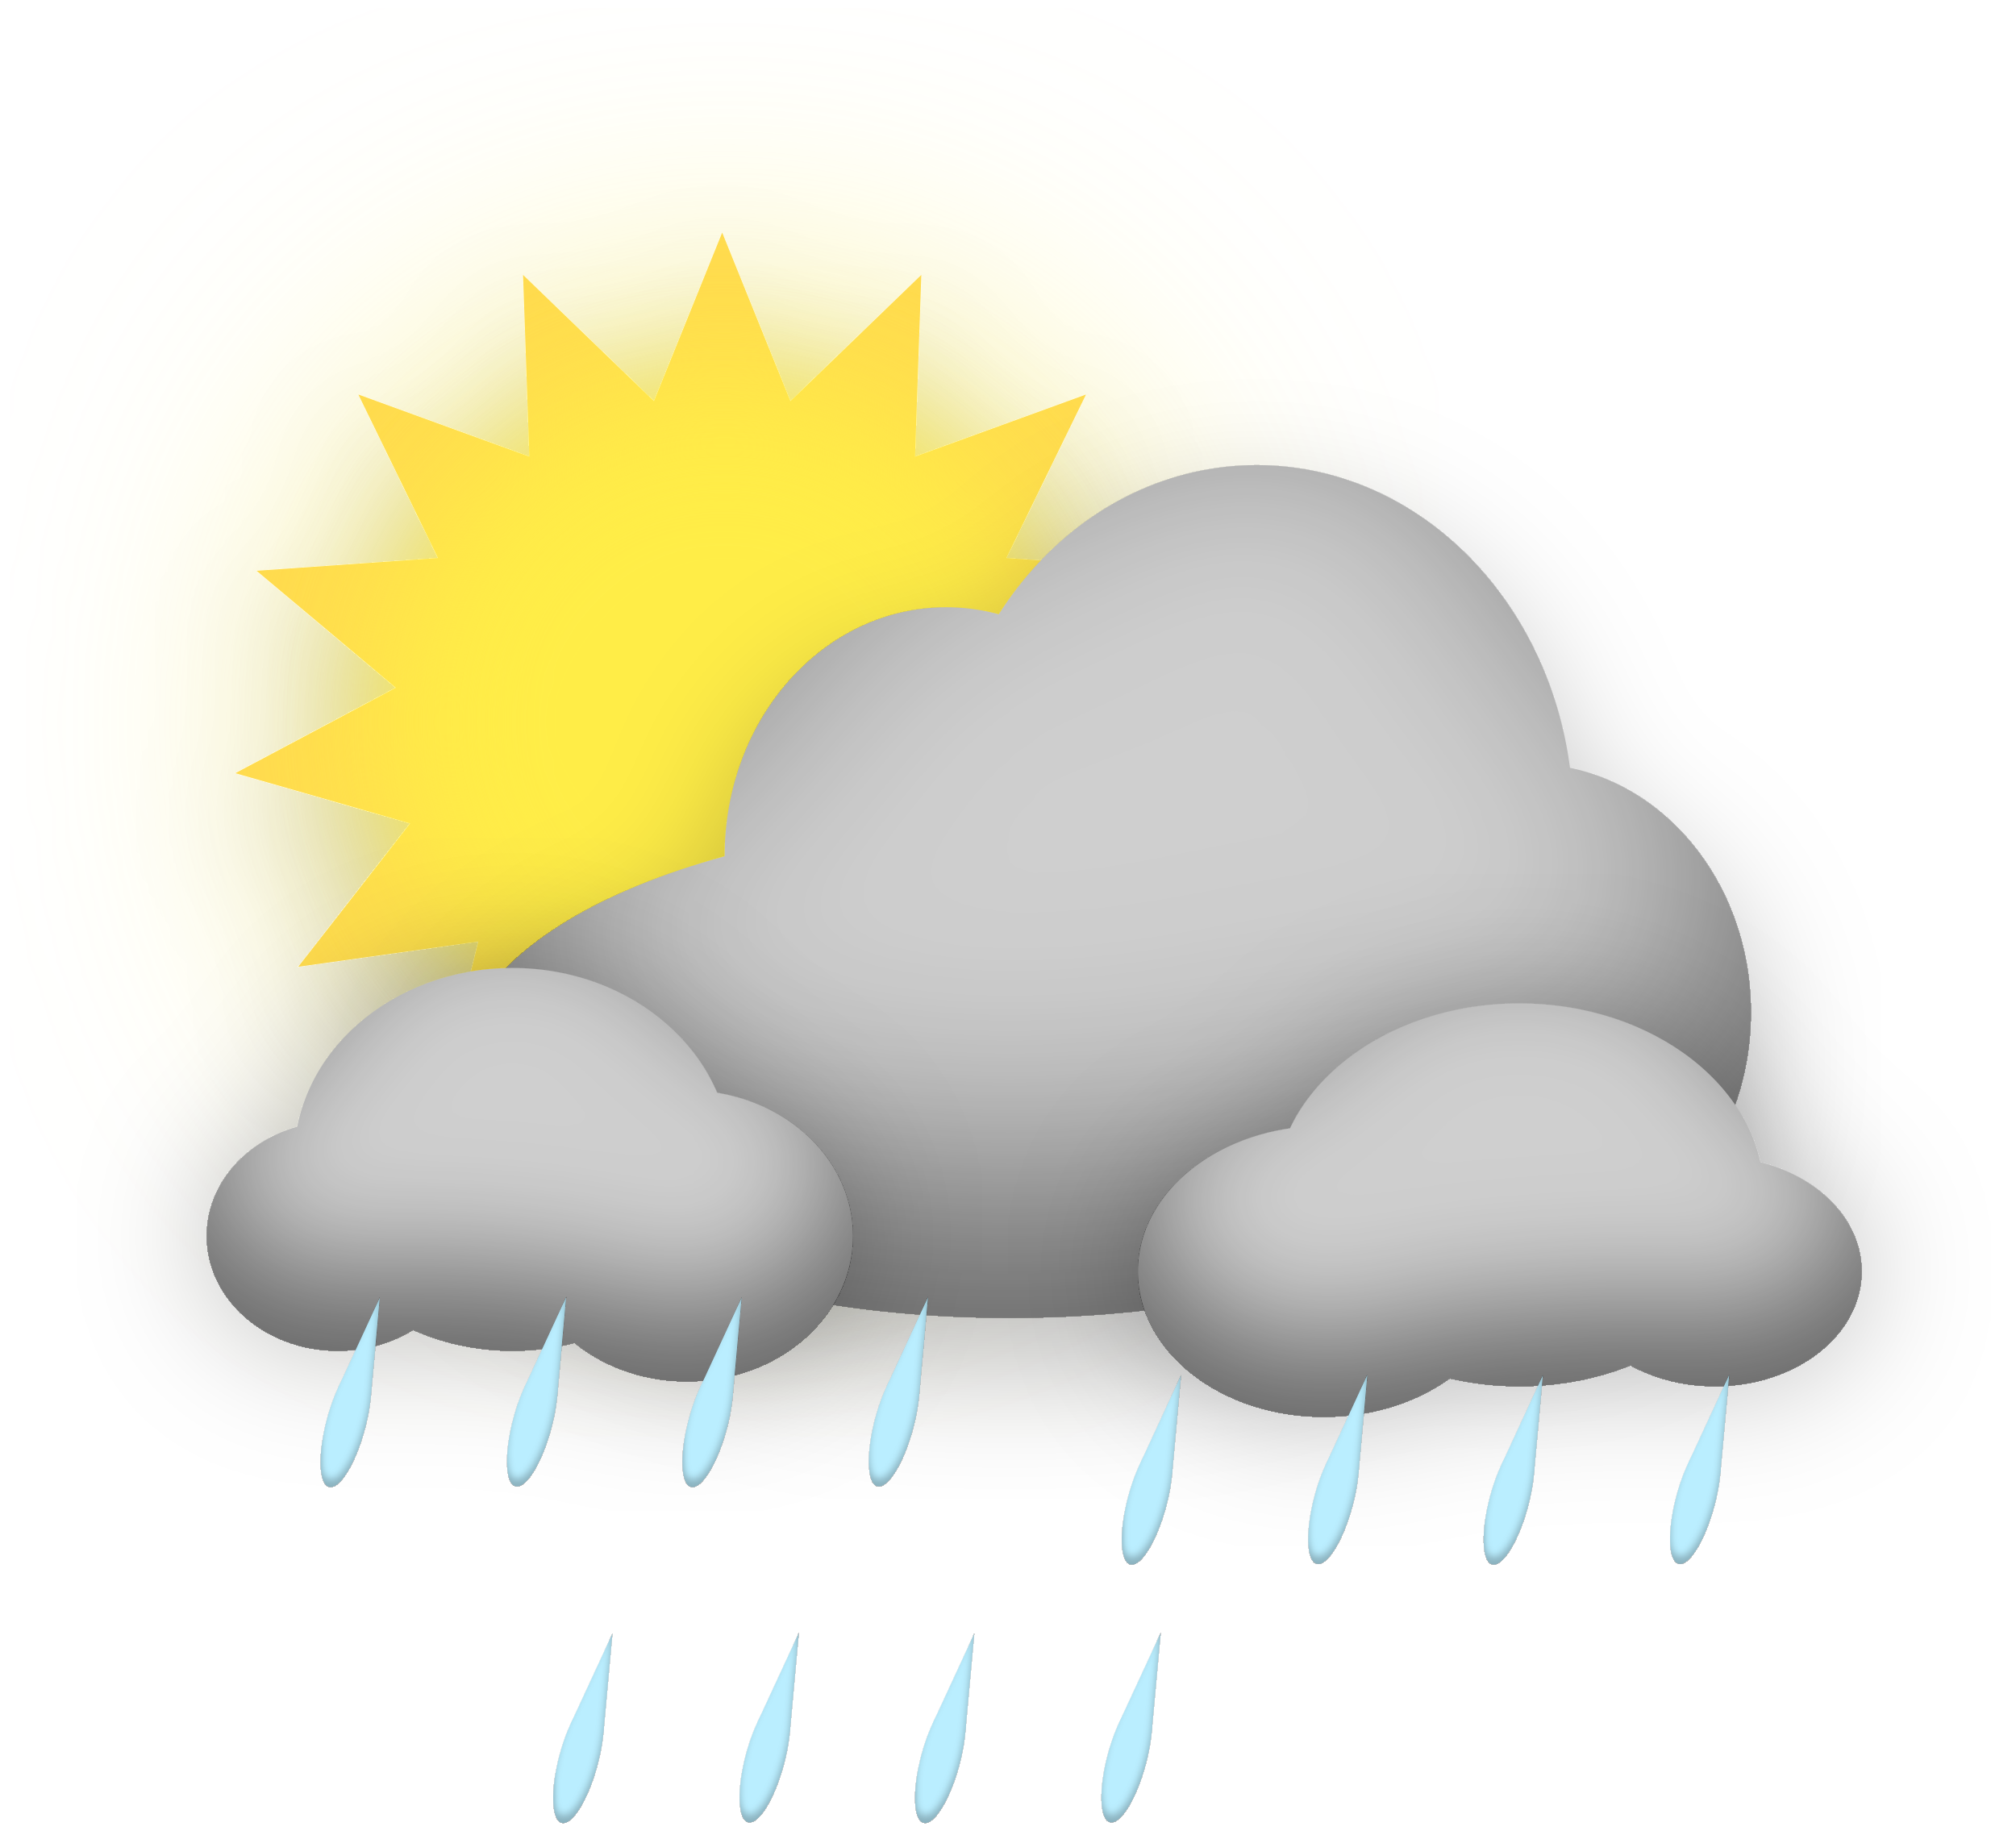
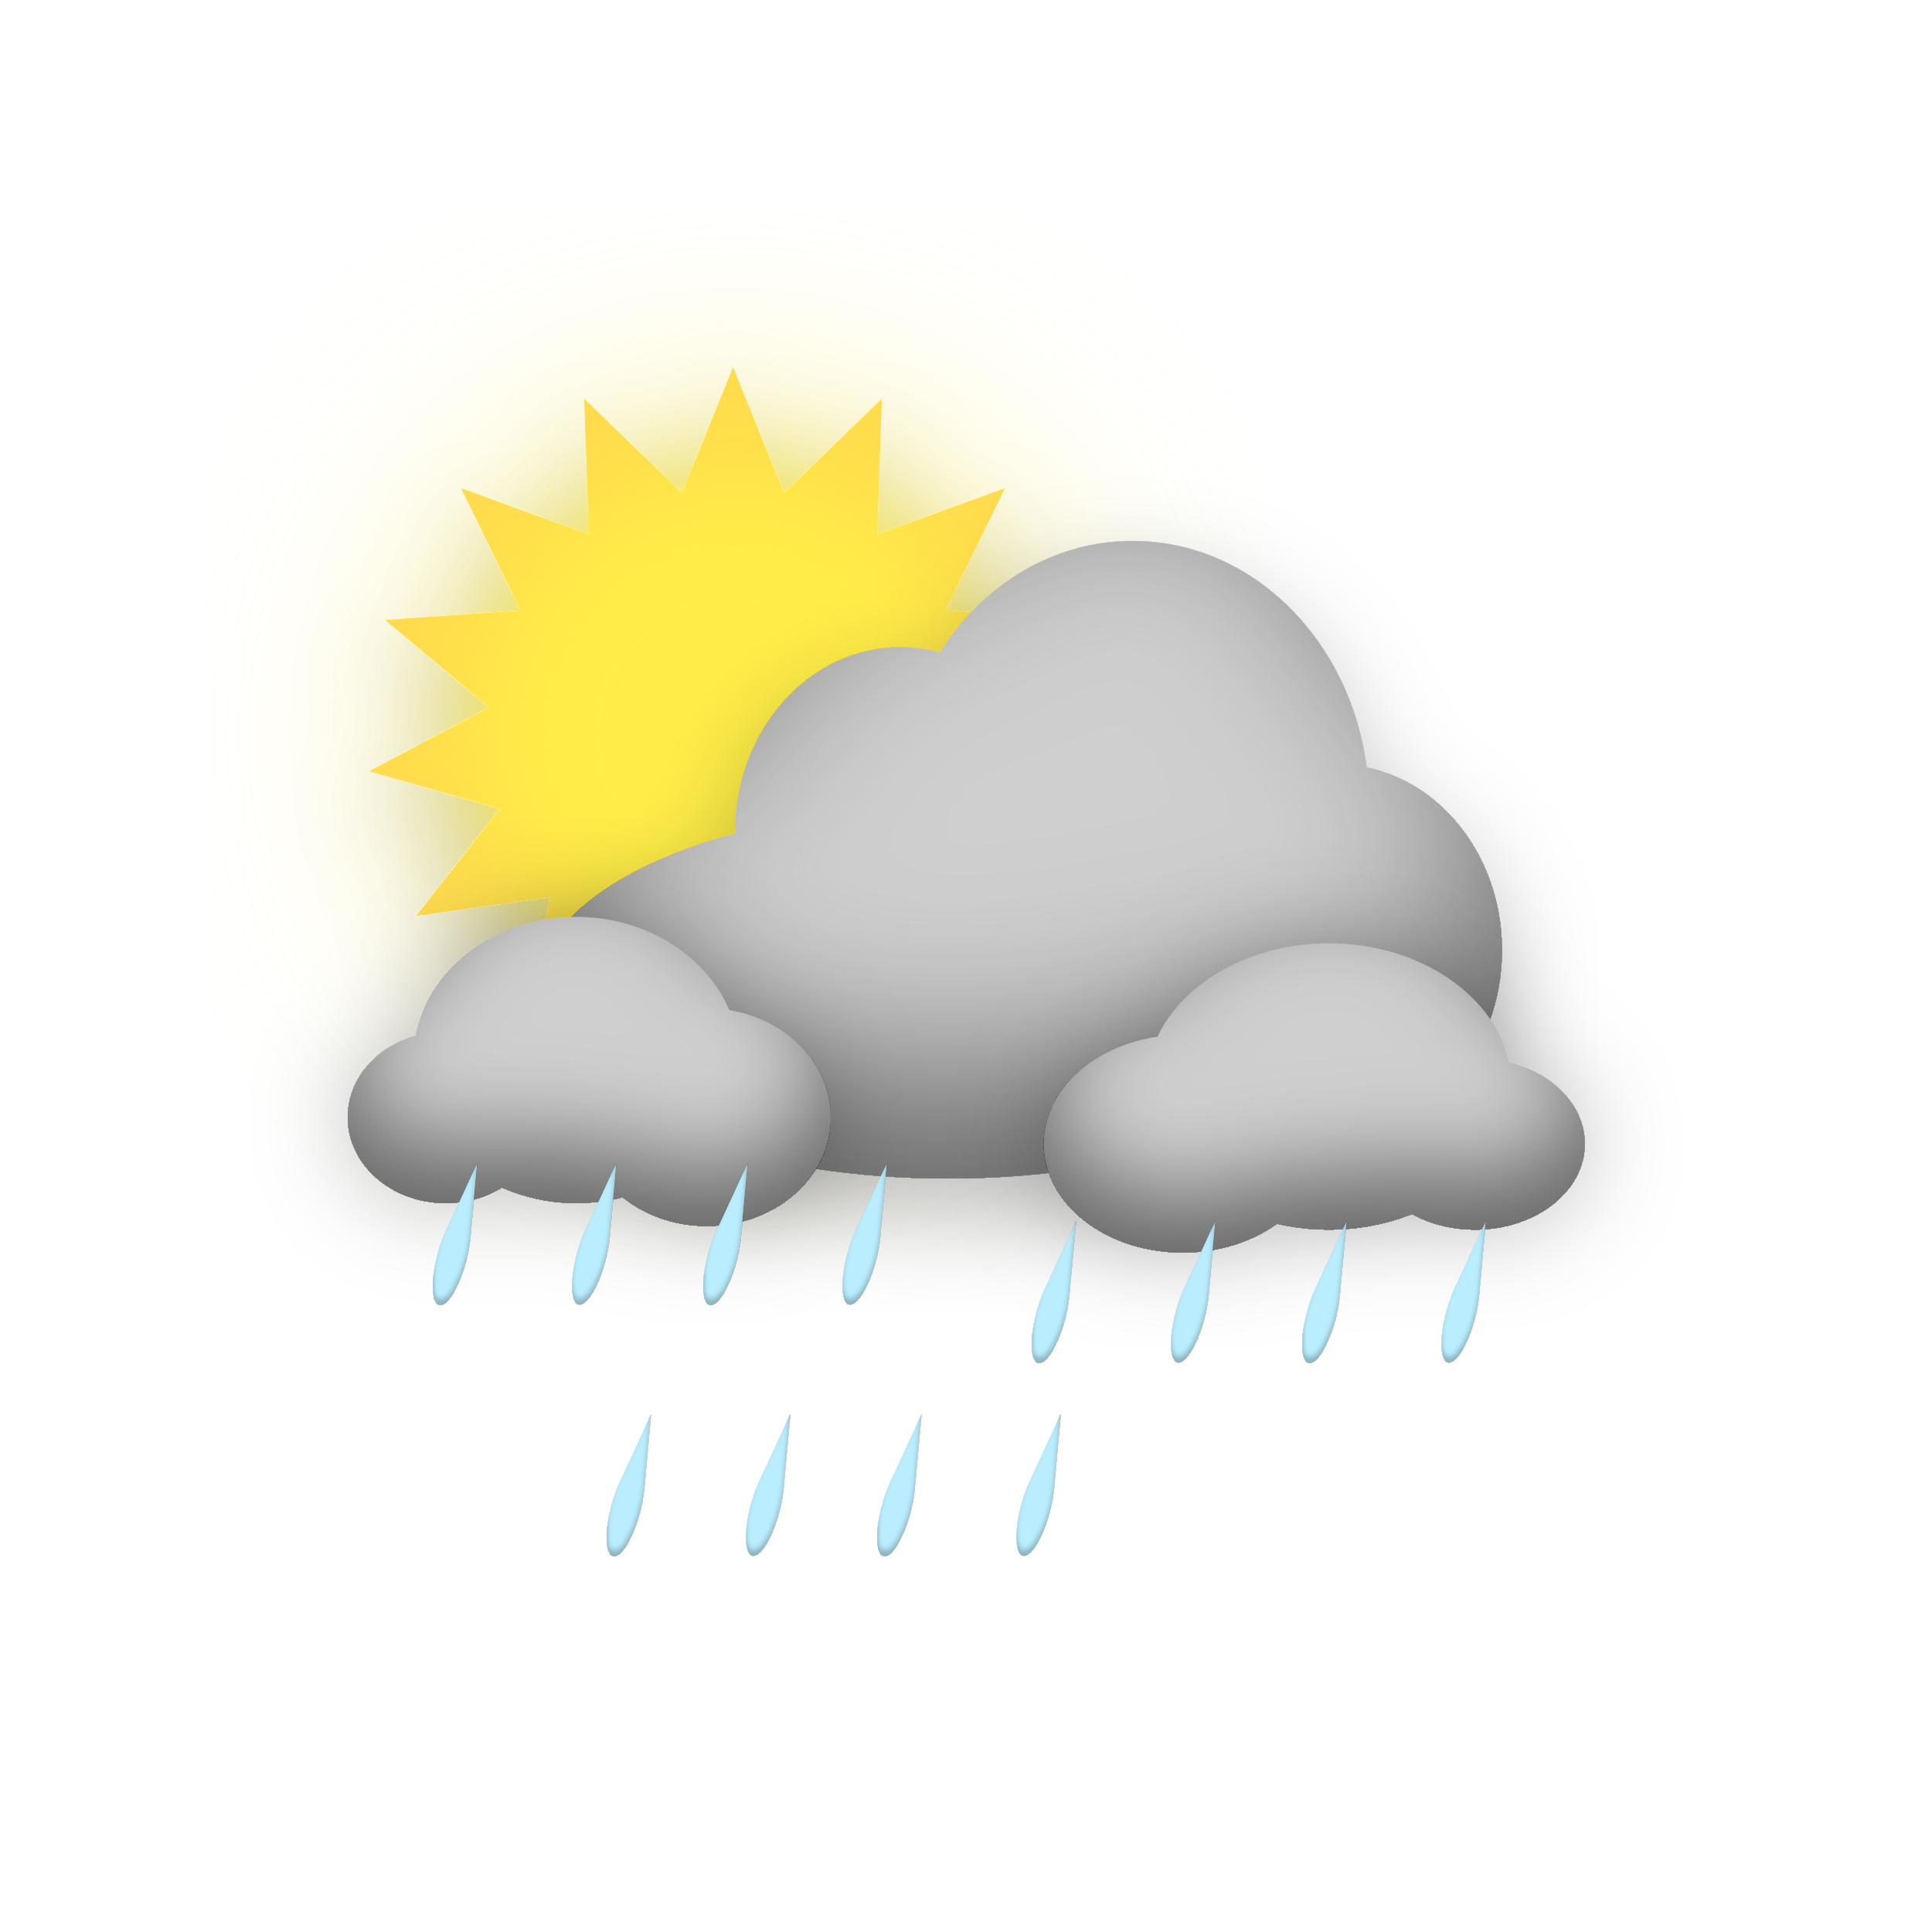
- <svg xmlns="http://www.w3.org/2000/svg" width="78" height="71" viewBox="0 0 78 71" fill="none">
+ <svg xmlns="http://www.w3.org/2000/svg" width="100" height="100" viewBox="0 0 100 100" fill="none">
  <g filter="url(#filter0_d_207_532)">
-     <path d="M27.942 9L30.58 15.528L35.646 10.638L35.401 17.674L42.018 15.267L38.932 21.596L45.956 22.088L40.563 26.615L46.779 29.921L40.011 31.863L44.345 37.412L37.373 36.433L39.075 43.266L33.103 39.535L31.88 46.469L27.942 40.632L24.003 46.469L22.78 39.535L16.808 43.266L18.51 36.433L11.538 37.412L15.872 31.863L9.104 29.921L15.32 26.615L9.927 22.088L16.951 21.596L13.865 15.267L20.482 17.674L20.237 10.638L25.303 15.528L27.942 9Z" fill="#FFD84F" />
+     <path d="M37.941 19L40.58 25.528L45.646 20.638L45.401 27.674L52.018 25.267L48.932 31.596L55.956 32.088L50.563 36.615L56.779 39.921L50.011 41.863L54.345 47.412L47.373 46.433L49.075 53.266L43.103 49.535L41.88 56.469L37.941 50.632L34.003 56.469L32.78 49.535L26.808 53.266L28.51 46.433L21.538 47.412L25.872 41.863L19.104 39.921L25.32 36.615L19.927 32.088L26.951 31.596L23.865 25.267L30.482 27.674L30.237 20.638L35.303 25.528L37.941 19Z" fill="#FFD84F" />
  </g>
  <g filter="url(#filter1_f_207_532)">
-     <ellipse cx="28.029" cy="27.942" rx="12.628" ry="12.628" fill="#FFED47" />
+     <ellipse cx="38.029" cy="37.942" rx="12.628" ry="12.628" fill="#FFED47" />
  </g>
  <g filter="url(#filter2_f_207_532)">
-     <ellipse cx="28.029" cy="27.942" rx="12.628" ry="12.628" fill="#FFED47" />
+     <ellipse cx="38.029" cy="37.942" rx="12.628" ry="12.628" fill="#FFED47" />
  </g>
  <g filter="url(#filter3_di_207_532)">
-     <path d="M60.879 31.75C60.879 39.344 55.393 45.5 48.624 45.5C41.856 45.5 36.37 39.344 36.37 31.75C36.37 24.156 41.856 18 48.624 18C55.393 18 60.879 24.156 60.879 31.75Z" fill="#CFCFCF" />
-     <path d="M67.742 39.175C67.742 44.491 63.901 48.8 59.164 48.8C54.426 48.8 50.585 44.491 50.585 39.175C50.585 33.859 54.426 29.55 59.164 29.55C63.901 29.55 67.742 33.859 67.742 39.175Z" fill="#CFCFCF" />
-     <path d="M45.193 33.125C45.193 38.441 41.352 42.75 36.615 42.75C31.877 42.75 28.036 38.441 28.036 33.125C28.036 27.809 31.877 23.5 36.615 23.5C41.352 23.5 45.193 27.809 45.193 33.125Z" fill="#CFCFCF" />
-     <path d="M60.389 41.375C60.389 46.691 50.842 51 39.066 51C27.289 51 17.742 46.691 17.742 41.375C17.742 36.059 27.289 31.75 39.066 31.75C50.842 31.75 60.389 36.059 60.389 41.375Z" fill="#CFCFCF" />
+     <path d="M70.879 41.75C70.879 49.344 65.393 55.5 58.624 55.5C51.856 55.5 46.37 49.344 46.37 41.75C46.37 34.156 51.856 28 58.624 28C65.393 28 70.879 34.156 70.879 41.75Z" fill="#CFCFCF" />
+     <path d="M77.742 49.175C77.742 54.491 73.901 58.8 69.164 58.8C64.426 58.8 60.585 54.491 60.585 49.175C60.585 43.859 64.426 39.55 69.164 39.55C73.901 39.55 77.742 43.859 77.742 49.175Z" fill="#CFCFCF" />
+     <path d="M55.193 43.125C55.193 48.441 51.352 52.75 46.615 52.75C41.877 52.75 38.036 48.441 38.036 43.125C38.036 37.809 41.877 33.5 46.615 33.5C51.352 33.5 55.193 37.809 55.193 43.125Z" fill="#CFCFCF" />
+     <path d="M70.389 51.375C70.389 56.691 60.842 61 49.066 61C37.289 61 27.742 56.691 27.742 51.375C27.742 46.059 37.289 41.75 49.066 41.75C60.842 41.75 70.389 46.059 70.389 51.375Z" fill="#CFCFCF" />
  </g>
  <g filter="url(#filter4_di_207_532)">
-     <path d="M33 47.829C33 50.938 30.126 53.459 26.581 53.459C23.036 53.459 20.162 50.938 20.162 47.829C20.162 44.72 23.036 42.199 26.581 42.199C30.126 42.199 33 44.72 33 47.829Z" fill="#CFCFCF" />
-     <path d="M18.135 47.829C18.135 50.283 15.866 52.273 13.068 52.273C10.269 52.273 8 50.283 8 47.829C8 45.374 10.269 43.384 13.068 43.384C15.866 43.384 18.135 45.374 18.135 47.829Z" fill="#CFCFCF" />
-     <path d="M28.27 44.866C28.27 48.957 24.489 52.273 19.824 52.273C15.16 52.273 11.378 48.957 11.378 44.866C11.378 40.775 15.16 37.459 19.824 37.459C24.489 37.459 28.27 40.775 28.27 44.866Z" fill="#CFCFCF" />
+     <path d="M43 57.829C43 60.938 40.126 63.459 36.581 63.459C33.036 63.459 30.162 60.938 30.162 57.829C30.162 54.72 33.036 52.199 36.581 52.199C40.126 52.199 43 54.72 43 57.829Z" fill="#CFCFCF" />
+     <path d="M28.135 57.829C28.135 60.283 25.866 62.273 23.068 62.273C20.269 62.273 18 60.283 18 57.829C18 55.374 20.269 53.384 23.068 53.384C25.866 53.384 28.135 55.374 28.135 57.829Z" fill="#CFCFCF" />
+     <path d="M38.27 54.866C38.27 58.957 34.489 62.273 29.824 62.273C25.16 62.273 21.378 58.957 21.378 54.866C21.378 50.775 25.16 47.459 29.824 47.459C34.489 47.459 38.27 50.775 38.27 54.866Z" fill="#CFCFCF" />
  </g>
  <g filter="url(#filter5_di_207_532)">
-     <path d="M44.028 49.202C44.028 52.311 47.247 54.831 51.218 54.831C55.188 54.831 58.407 52.311 58.407 49.202C58.407 46.093 55.188 43.572 51.218 43.572C47.247 43.572 44.028 46.093 44.028 49.202Z" fill="#CFCFCF" />
-     <path d="M60.677 49.202C60.677 51.657 63.218 53.646 66.353 53.646C69.487 53.646 72.028 51.657 72.028 49.202C72.028 46.747 69.487 44.758 66.353 44.758C63.218 44.758 60.677 46.747 60.677 49.202Z" fill="#CFCFCF" />
-     <path d="M49.326 46.239C49.326 50.33 53.561 53.646 58.785 53.646C64.009 53.646 68.245 50.33 68.245 46.239C68.245 42.148 64.009 38.831 58.785 38.831C53.561 38.831 49.326 42.148 49.326 46.239Z" fill="#CFCFCF" />
+     <path d="M54.028 59.202C54.028 62.311 57.247 64.832 61.218 64.832C65.188 64.832 68.407 62.311 68.407 59.202C68.407 56.093 65.188 53.572 61.218 53.572C57.247 53.572 54.028 56.093 54.028 59.202Z" fill="#CFCFCF" />
+     <path d="M70.677 59.202C70.677 61.657 73.218 63.646 76.353 63.646C79.487 63.646 82.028 61.657 82.028 59.202C82.028 56.747 79.487 54.758 76.353 54.758C73.218 54.758 70.677 56.747 70.677 59.202Z" fill="#CFCFCF" />
+     <path d="M59.326 56.239C59.326 60.33 63.561 63.646 68.785 63.646C74.009 63.646 78.245 60.33 78.245 56.239C78.245 52.148 74.009 48.831 68.785 48.831C63.561 48.831 59.326 52.148 59.326 56.239Z" fill="#CFCFCF" />
  </g>
  <g filter="url(#filter6_i_207_532)">
-     <path d="M14.694 50.222L14.347 54.051L13.079 53.712L14.694 50.222Z" fill="#BAEEFF" />
-     <ellipse cx="13.386" cy="55.1" rx="0.758" ry="2.526" transform="rotate(15 13.3858 55.1005)" fill="#BAEEFF" />
-     <path d="M21.906 50.197L21.559 54.026L20.291 53.686L21.906 50.197Z" fill="#BAEEFF" />
-     <ellipse cx="20.598" cy="55.075" rx="0.758" ry="2.526" transform="rotate(15 20.5977 55.0749)" fill="#BAEEFF" />
+     <path d="M24.694 60.222L24.347 64.051L23.079 63.712L24.694 60.222Z" fill="#BAEEFF" />
+     <ellipse cx="23.386" cy="65.1" rx="0.758" ry="2.526" transform="rotate(15 23.3858 65.1005)" fill="#BAEEFF" />
+     <path d="M31.906 60.197L31.559 64.025L30.291 63.686L31.906 60.197Z" fill="#BAEEFF" />
+     <ellipse cx="30.598" cy="65.075" rx="0.758" ry="2.526" transform="rotate(15 30.5977 65.0749)" fill="#BAEEFF" />
  </g>
  <g filter="url(#filter7_i_207_532)">
-     <path d="M28.694 50.222L28.347 54.051L27.079 53.712L28.694 50.222Z" fill="#BAEEFF" />
-     <ellipse cx="27.386" cy="55.1" rx="0.758" ry="2.526" transform="rotate(15 27.3858 55.1005)" fill="#BAEEFF" />
-     <path d="M35.906 50.197L35.559 54.026L34.291 53.686L35.906 50.197Z" fill="#BAEEFF" />
-     <ellipse cx="34.598" cy="55.075" rx="0.758" ry="2.526" transform="rotate(15 34.5977 55.0749)" fill="#BAEEFF" />
+     <path d="M38.694 60.222L38.347 64.051L37.08 63.712L38.694 60.222Z" fill="#BAEEFF" />
+     <ellipse cx="37.386" cy="65.1" rx="0.758" ry="2.526" transform="rotate(15 37.3858 65.1005)" fill="#BAEEFF" />
+     <path d="M45.906 60.197L45.559 64.025L44.291 63.686L45.906 60.197Z" fill="#BAEEFF" />
+     <ellipse cx="44.598" cy="65.075" rx="0.758" ry="2.526" transform="rotate(15 44.5977 65.0749)" fill="#BAEEFF" />
  </g>
  <g filter="url(#filter8_i_207_532)">
-     <path d="M45.694 53.222L45.347 57.051L44.08 56.712L45.694 53.222Z" fill="#BAEEFF" />
-     <ellipse cx="44.386" cy="58.1" rx="0.758" ry="2.526" transform="rotate(15 44.3858 58.1005)" fill="#BAEEFF" />
-     <path d="M52.906 53.197L52.559 57.026L51.291 56.686L52.906 53.197Z" fill="#BAEEFF" />
-     <ellipse cx="51.598" cy="58.075" rx="0.758" ry="2.526" transform="rotate(15 51.5977 58.0749)" fill="#BAEEFF" />
+     <path d="M55.694 63.222L55.347 67.051L54.08 66.712L55.694 63.222Z" fill="#BAEEFF" />
+     <ellipse cx="54.386" cy="68.1" rx="0.758" ry="2.526" transform="rotate(15 54.3858 68.1005)" fill="#BAEEFF" />
+     <path d="M62.906 63.197L62.559 67.025L61.291 66.686L62.906 63.197Z" fill="#BAEEFF" />
+     <ellipse cx="61.598" cy="68.075" rx="0.758" ry="2.526" transform="rotate(15 61.5977 68.0749)" fill="#BAEEFF" />
  </g>
  <g filter="url(#filter9_i_207_532)">
-     <path d="M59.694 53.222L59.347 57.051L58.08 56.712L59.694 53.222Z" fill="#BAEEFF" />
-     <ellipse cx="58.386" cy="58.1" rx="0.758" ry="2.526" transform="rotate(15 58.3858 58.1005)" fill="#BAEEFF" />
-     <path d="M66.906 53.197L66.559 57.026L65.291 56.686L66.906 53.197Z" fill="#BAEEFF" />
-     <ellipse cx="65.598" cy="58.075" rx="0.758" ry="2.526" transform="rotate(15 65.5977 58.0749)" fill="#BAEEFF" />
+     <path d="M69.694 63.222L69.347 67.051L68.079 66.712L69.694 63.222Z" fill="#BAEEFF" />
+     <ellipse cx="68.386" cy="68.1" rx="0.758" ry="2.526" transform="rotate(15 68.3858 68.1005)" fill="#BAEEFF" />
+     <path d="M76.906 63.197L76.559 67.025L75.291 66.686L76.906 63.197Z" fill="#BAEEFF" />
+     <ellipse cx="75.598" cy="68.075" rx="0.758" ry="2.526" transform="rotate(15 75.5977 68.0749)" fill="#BAEEFF" />
  </g>
  <g filter="url(#filter10_i_207_532)">
-     <path d="M23.694 63.222L23.347 67.051L22.079 66.712L23.694 63.222Z" fill="#BAEEFF" />
-     <ellipse cx="22.386" cy="68.1" rx="0.758" ry="2.526" transform="rotate(15 22.3858 68.1005)" fill="#BAEEFF" />
-     <path d="M30.906 63.197L30.559 67.025L29.291 66.686L30.906 63.197Z" fill="#BAEEFF" />
-     <ellipse cx="29.598" cy="68.075" rx="0.758" ry="2.526" transform="rotate(15 29.5977 68.0749)" fill="#BAEEFF" />
+     <path d="M33.694 73.222L33.347 77.051L32.08 76.712L33.694 73.222Z" fill="#BAEEFF" />
+     <ellipse cx="32.386" cy="78.1" rx="0.758" ry="2.526" transform="rotate(15 32.3858 78.1005)" fill="#BAEEFF" />
+     <path d="M40.906 73.197L40.559 77.025L39.291 76.686L40.906 73.197Z" fill="#BAEEFF" />
+     <ellipse cx="39.598" cy="78.075" rx="0.758" ry="2.526" transform="rotate(15 39.5977 78.0749)" fill="#BAEEFF" />
  </g>
  <g filter="url(#filter11_i_207_532)">
-     <path d="M37.694 63.222L37.347 67.051L36.08 66.712L37.694 63.222Z" fill="#BAEEFF" />
-     <ellipse cx="36.386" cy="68.1" rx="0.758" ry="2.526" transform="rotate(15 36.3858 68.1005)" fill="#BAEEFF" />
-     <path d="M44.906 63.197L44.559 67.025L43.291 66.686L44.906 63.197Z" fill="#BAEEFF" />
-     <ellipse cx="43.598" cy="68.075" rx="0.758" ry="2.526" transform="rotate(15 43.5977 68.0749)" fill="#BAEEFF" />
+     <path d="M47.694 73.222L47.347 77.051L46.08 76.712L47.694 73.222Z" fill="#BAEEFF" />
+     <ellipse cx="46.386" cy="78.1" rx="0.758" ry="2.526" transform="rotate(15 46.3858 78.1005)" fill="#BAEEFF" />
+     <path d="M54.906 73.197L54.559 77.025L53.291 76.686L54.906 73.197Z" fill="#BAEEFF" />
+     <ellipse cx="53.598" cy="78.075" rx="0.758" ry="2.526" transform="rotate(15 53.5977 78.0749)" fill="#BAEEFF" />
  </g>
  <defs>
-     <filter id="filter0_d_207_532" x="4.104" y="6" width="47.676" height="47.469" filterUnits="userSpaceOnUse" color-interpolation-filters="sRGB">
+     <filter id="filter0_d_207_532" x="14.104" y="16" width="47.676" height="47.469" filterUnits="userSpaceOnUse" color-interpolation-filters="sRGB">
      <feFlood flood-opacity="0" result="BackgroundImageFix" />
      <feColorMatrix in="SourceAlpha" type="matrix" values="0 0 0 0 0 0 0 0 0 0 0 0 0 0 0 0 0 0 127 0" result="hardAlpha" />
      <feOffset dy="2" />
      <feGaussianBlur stdDeviation="2.5" />
      <feComposite in2="hardAlpha" operator="out" />
      <feColorMatrix type="matrix" values="0 0 0 0 0 0 0 0 0 0 0 0 0 0 0 0 0 0 0.25 0" />
      <feBlend mode="normal" in2="BackgroundImageFix" result="effect1_dropShadow_207_532" />
      <feBlend mode="normal" in="SourceGraphic" in2="effect1_dropShadow_207_532" result="shape" />
    </filter>
-     <filter id="filter1_f_207_532" x="0.401" y="0.314" width="55.255" height="55.255" filterUnits="userSpaceOnUse" color-interpolation-filters="sRGB">
+     <filter id="filter1_f_207_532" x="10.401" y="10.314" width="55.255" height="55.255" filterUnits="userSpaceOnUse" color-interpolation-filters="sRGB">
      <feFlood flood-opacity="0" result="BackgroundImageFix" />
      <feBlend mode="normal" in="SourceGraphic" in2="BackgroundImageFix" result="shape" />
      <feGaussianBlur stdDeviation="7.5" result="effect1_foregroundBlur_207_532" />
    </filter>
-     <filter id="filter2_f_207_532" x="10.401" y="10.314" width="35.255" height="35.255" filterUnits="userSpaceOnUse" color-interpolation-filters="sRGB">
+     <filter id="filter2_f_207_532" x="20.401" y="20.314" width="35.255" height="35.255" filterUnits="userSpaceOnUse" color-interpolation-filters="sRGB">
      <feFlood flood-opacity="0" result="BackgroundImageFix" />
      <feBlend mode="normal" in="SourceGraphic" in2="BackgroundImageFix" result="shape" />
      <feGaussianBlur stdDeviation="2.5" result="effect1_foregroundBlur_207_532" />
    </filter>
-     <filter id="filter3_di_207_532" x="12.742" y="13" width="60" height="45" filterUnits="userSpaceOnUse" color-interpolation-filters="sRGB">
+     <filter id="filter3_di_207_532" x="22.742" y="23" width="60" height="45" filterUnits="userSpaceOnUse" color-interpolation-filters="sRGB">
      <feFlood flood-opacity="0" result="BackgroundImageFix" />
      <feColorMatrix in="SourceAlpha" type="matrix" values="0 0 0 0 0 0 0 0 0 0 0 0 0 0 0 0 0 0 127 0" result="hardAlpha" />
      <feOffset dy="2" />
      <feGaussianBlur stdDeviation="2.5" />
      <feComposite in2="hardAlpha" operator="out" />
      <feColorMatrix type="matrix" values="0 0 0 0 0 0 0 0 0 0 0 0 0 0 0 0 0 0 0.25 0" />
      <feBlend mode="normal" in2="BackgroundImageFix" result="effect1_dropShadow_207_532" />
      <feBlend mode="normal" in="SourceGraphic" in2="effect1_dropShadow_207_532" result="shape" />
      <feColorMatrix in="SourceAlpha" type="matrix" values="0 0 0 0 0 0 0 0 0 0 0 0 0 0 0 0 0 0 127 0" result="hardAlpha" />
      <feOffset dy="-5" />
      <feGaussianBlur stdDeviation="5" />
      <feComposite in2="hardAlpha" operator="arithmetic" k2="-1" k3="1" />
      <feColorMatrix type="matrix" values="0 0 0 0 0 0 0 0 0 0 0 0 0 0 0 0 0 0 0.5 0" />
      <feBlend mode="normal" in2="shape" result="effect2_innerShadow_207_532" />
    </filter>
-     <filter id="filter4_di_207_532" x="3" y="32.459" width="35" height="26" filterUnits="userSpaceOnUse" color-interpolation-filters="sRGB">
+     <filter id="filter4_di_207_532" x="13" y="42.459" width="35" height="26" filterUnits="userSpaceOnUse" color-interpolation-filters="sRGB">
      <feFlood flood-opacity="0" result="BackgroundImageFix" />
      <feColorMatrix in="SourceAlpha" type="matrix" values="0 0 0 0 0 0 0 0 0 0 0 0 0 0 0 0 0 0 127 0" result="hardAlpha" />
      <feOffset />
      <feGaussianBlur stdDeviation="2.5" />
      <feComposite in2="hardAlpha" operator="out" />
      <feColorMatrix type="matrix" values="0 0 0 0 0 0 0 0 0 0 0 0 0 0 0 0 0 0 0.25 0" />
      <feBlend mode="normal" in2="BackgroundImageFix" result="effect1_dropShadow_207_532" />
      <feBlend mode="normal" in="SourceGraphic" in2="effect1_dropShadow_207_532" result="shape" />
      <feColorMatrix in="SourceAlpha" type="matrix" values="0 0 0 0 0 0 0 0 0 0 0 0 0 0 0 0 0 0 127 0" result="hardAlpha" />
      <feOffset dy="-2.75" />
      <feGaussianBlur stdDeviation="2.5" />
      <feComposite in2="hardAlpha" operator="arithmetic" k2="-1" k3="1" />
      <feColorMatrix type="matrix" values="0 0 0 0 0 0 0 0 0 0 0 0 0 0 0 0 0 0 0.5 0" />
      <feBlend mode="normal" in2="shape" result="effect2_innerShadow_207_532" />
    </filter>
-     <filter id="filter5_di_207_532" x="39.028" y="33.831" width="38" height="26" filterUnits="userSpaceOnUse" color-interpolation-filters="sRGB">
+     <filter id="filter5_di_207_532" x="49.028" y="43.831" width="38" height="26" filterUnits="userSpaceOnUse" color-interpolation-filters="sRGB">
      <feFlood flood-opacity="0" result="BackgroundImageFix" />
      <feColorMatrix in="SourceAlpha" type="matrix" values="0 0 0 0 0 0 0 0 0 0 0 0 0 0 0 0 0 0 127 0" result="hardAlpha" />
      <feOffset />
      <feGaussianBlur stdDeviation="2.5" />
      <feComposite in2="hardAlpha" operator="out" />
      <feColorMatrix type="matrix" values="0 0 0 0 0 0 0 0 0 0 0 0 0 0 0 0 0 0 0.25 0" />
      <feBlend mode="normal" in2="BackgroundImageFix" result="effect1_dropShadow_207_532" />
      <feBlend mode="normal" in="SourceGraphic" in2="effect1_dropShadow_207_532" result="shape" />
      <feColorMatrix in="SourceAlpha" type="matrix" values="0 0 0 0 0 0 0 0 0 0 0 0 0 0 0 0 0 0 127 0" result="hardAlpha" />
      <feOffset dy="-2.75" />
      <feGaussianBlur stdDeviation="2.5" />
      <feComposite in2="hardAlpha" operator="arithmetic" k2="-1" k3="1" />
      <feColorMatrix type="matrix" values="0 0 0 0 0 0 0 0 0 0 0 0 0 0 0 0 0 0 0.5 0" />
      <feBlend mode="normal" in2="shape" result="effect2_innerShadow_207_532" />
    </filter>
-     <filter id="filter6_i_207_532" x="12.404" y="49.896" width="9.501" height="7.652" filterUnits="userSpaceOnUse" color-interpolation-filters="sRGB">
+     <filter id="filter6_i_207_532" x="22.404" y="59.896" width="9.501" height="7.652" filterUnits="userSpaceOnUse" color-interpolation-filters="sRGB">
      <feFlood flood-opacity="0" result="BackgroundImageFix" />
      <feBlend mode="normal" in="SourceGraphic" in2="BackgroundImageFix" result="shape" />
      <feColorMatrix in="SourceAlpha" type="matrix" values="0 0 0 0 0 0 0 0 0 0 0 0 0 0 0 0 0 0 127 0" result="hardAlpha" />
      <feOffset dy="-0.3" />
      <feGaussianBlur stdDeviation="0.15" />
      <feComposite in2="hardAlpha" operator="arithmetic" k2="-1" k3="1" />
      <feColorMatrix type="matrix" values="0 0 0 0 0 0 0 0 0 0 0 0 0 0 0 0 0 0 0.25 0" />
      <feBlend mode="normal" in2="shape" result="effect1_innerShadow_207_532" />
    </filter>
-     <filter id="filter7_i_207_532" x="26.404" y="49.896" width="9.501" height="7.652" filterUnits="userSpaceOnUse" color-interpolation-filters="sRGB">
+     <filter id="filter7_i_207_532" x="36.404" y="59.896" width="9.501" height="7.652" filterUnits="userSpaceOnUse" color-interpolation-filters="sRGB">
      <feFlood flood-opacity="0" result="BackgroundImageFix" />
      <feBlend mode="normal" in="SourceGraphic" in2="BackgroundImageFix" result="shape" />
      <feColorMatrix in="SourceAlpha" type="matrix" values="0 0 0 0 0 0 0 0 0 0 0 0 0 0 0 0 0 0 127 0" result="hardAlpha" />
      <feOffset dy="-0.3" />
      <feGaussianBlur stdDeviation="0.15" />
      <feComposite in2="hardAlpha" operator="arithmetic" k2="-1" k3="1" />
      <feColorMatrix type="matrix" values="0 0 0 0 0 0 0 0 0 0 0 0 0 0 0 0 0 0 0.25 0" />
      <feBlend mode="normal" in2="shape" result="effect1_innerShadow_207_532" />
    </filter>
-     <filter id="filter8_i_207_532" x="43.404" y="52.896" width="9.501" height="7.652" filterUnits="userSpaceOnUse" color-interpolation-filters="sRGB">
+     <filter id="filter8_i_207_532" x="53.404" y="62.896" width="9.501" height="7.652" filterUnits="userSpaceOnUse" color-interpolation-filters="sRGB">
      <feFlood flood-opacity="0" result="BackgroundImageFix" />
      <feBlend mode="normal" in="SourceGraphic" in2="BackgroundImageFix" result="shape" />
      <feColorMatrix in="SourceAlpha" type="matrix" values="0 0 0 0 0 0 0 0 0 0 0 0 0 0 0 0 0 0 127 0" result="hardAlpha" />
      <feOffset dy="-0.3" />
      <feGaussianBlur stdDeviation="0.15" />
      <feComposite in2="hardAlpha" operator="arithmetic" k2="-1" k3="1" />
      <feColorMatrix type="matrix" values="0 0 0 0 0 0 0 0 0 0 0 0 0 0 0 0 0 0 0.25 0" />
      <feBlend mode="normal" in2="shape" result="effect1_innerShadow_207_532" />
    </filter>
-     <filter id="filter9_i_207_532" x="57.404" y="52.896" width="9.501" height="7.652" filterUnits="userSpaceOnUse" color-interpolation-filters="sRGB">
+     <filter id="filter9_i_207_532" x="67.404" y="62.896" width="9.501" height="7.652" filterUnits="userSpaceOnUse" color-interpolation-filters="sRGB">
      <feFlood flood-opacity="0" result="BackgroundImageFix" />
      <feBlend mode="normal" in="SourceGraphic" in2="BackgroundImageFix" result="shape" />
      <feColorMatrix in="SourceAlpha" type="matrix" values="0 0 0 0 0 0 0 0 0 0 0 0 0 0 0 0 0 0 127 0" result="hardAlpha" />
      <feOffset dy="-0.3" />
      <feGaussianBlur stdDeviation="0.15" />
      <feComposite in2="hardAlpha" operator="arithmetic" k2="-1" k3="1" />
      <feColorMatrix type="matrix" values="0 0 0 0 0 0 0 0 0 0 0 0 0 0 0 0 0 0 0.25 0" />
      <feBlend mode="normal" in2="shape" result="effect1_innerShadow_207_532" />
    </filter>
-     <filter id="filter10_i_207_532" x="21.404" y="62.896" width="9.501" height="7.652" filterUnits="userSpaceOnUse" color-interpolation-filters="sRGB">
+     <filter id="filter10_i_207_532" x="31.404" y="72.896" width="9.501" height="7.652" filterUnits="userSpaceOnUse" color-interpolation-filters="sRGB">
      <feFlood flood-opacity="0" result="BackgroundImageFix" />
      <feBlend mode="normal" in="SourceGraphic" in2="BackgroundImageFix" result="shape" />
      <feColorMatrix in="SourceAlpha" type="matrix" values="0 0 0 0 0 0 0 0 0 0 0 0 0 0 0 0 0 0 127 0" result="hardAlpha" />
      <feOffset dy="-0.3" />
      <feGaussianBlur stdDeviation="0.15" />
      <feComposite in2="hardAlpha" operator="arithmetic" k2="-1" k3="1" />
      <feColorMatrix type="matrix" values="0 0 0 0 0 0 0 0 0 0 0 0 0 0 0 0 0 0 0.25 0" />
      <feBlend mode="normal" in2="shape" result="effect1_innerShadow_207_532" />
    </filter>
-     <filter id="filter11_i_207_532" x="35.404" y="62.896" width="9.501" height="7.652" filterUnits="userSpaceOnUse" color-interpolation-filters="sRGB">
+     <filter id="filter11_i_207_532" x="45.404" y="72.896" width="9.501" height="7.652" filterUnits="userSpaceOnUse" color-interpolation-filters="sRGB">
      <feFlood flood-opacity="0" result="BackgroundImageFix" />
      <feBlend mode="normal" in="SourceGraphic" in2="BackgroundImageFix" result="shape" />
      <feColorMatrix in="SourceAlpha" type="matrix" values="0 0 0 0 0 0 0 0 0 0 0 0 0 0 0 0 0 0 127 0" result="hardAlpha" />
      <feOffset dy="-0.3" />
      <feGaussianBlur stdDeviation="0.15" />
      <feComposite in2="hardAlpha" operator="arithmetic" k2="-1" k3="1" />
      <feColorMatrix type="matrix" values="0 0 0 0 0 0 0 0 0 0 0 0 0 0 0 0 0 0 0.25 0" />
      <feBlend mode="normal" in2="shape" result="effect1_innerShadow_207_532" />
    </filter>
  </defs>
</svg>
